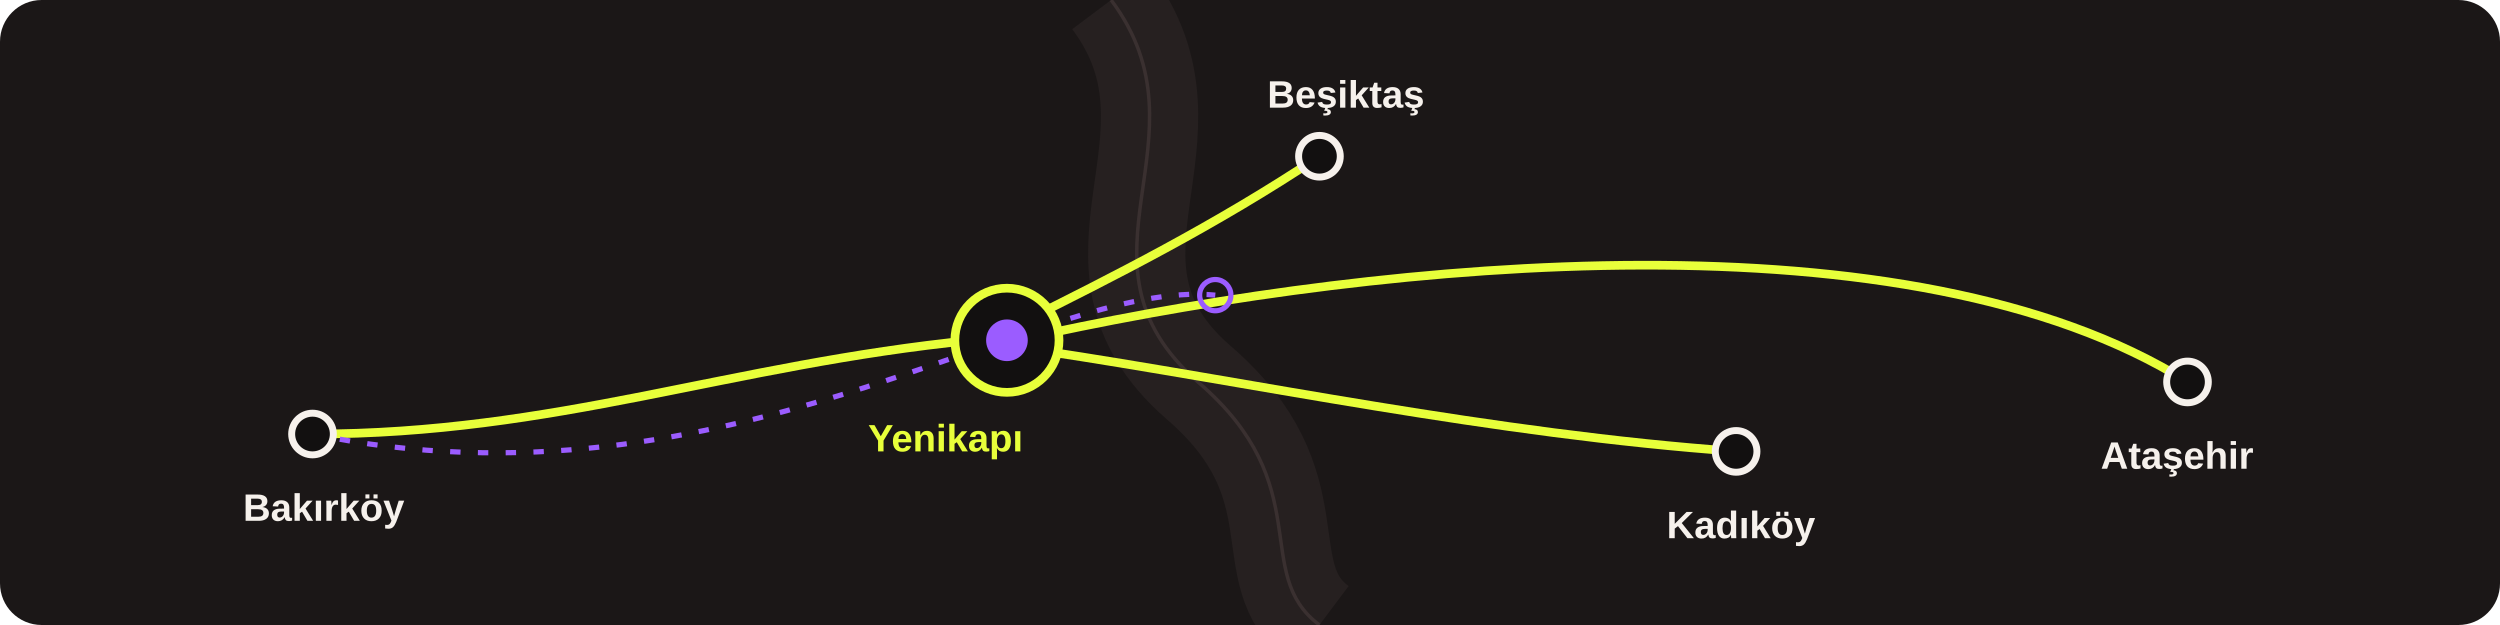
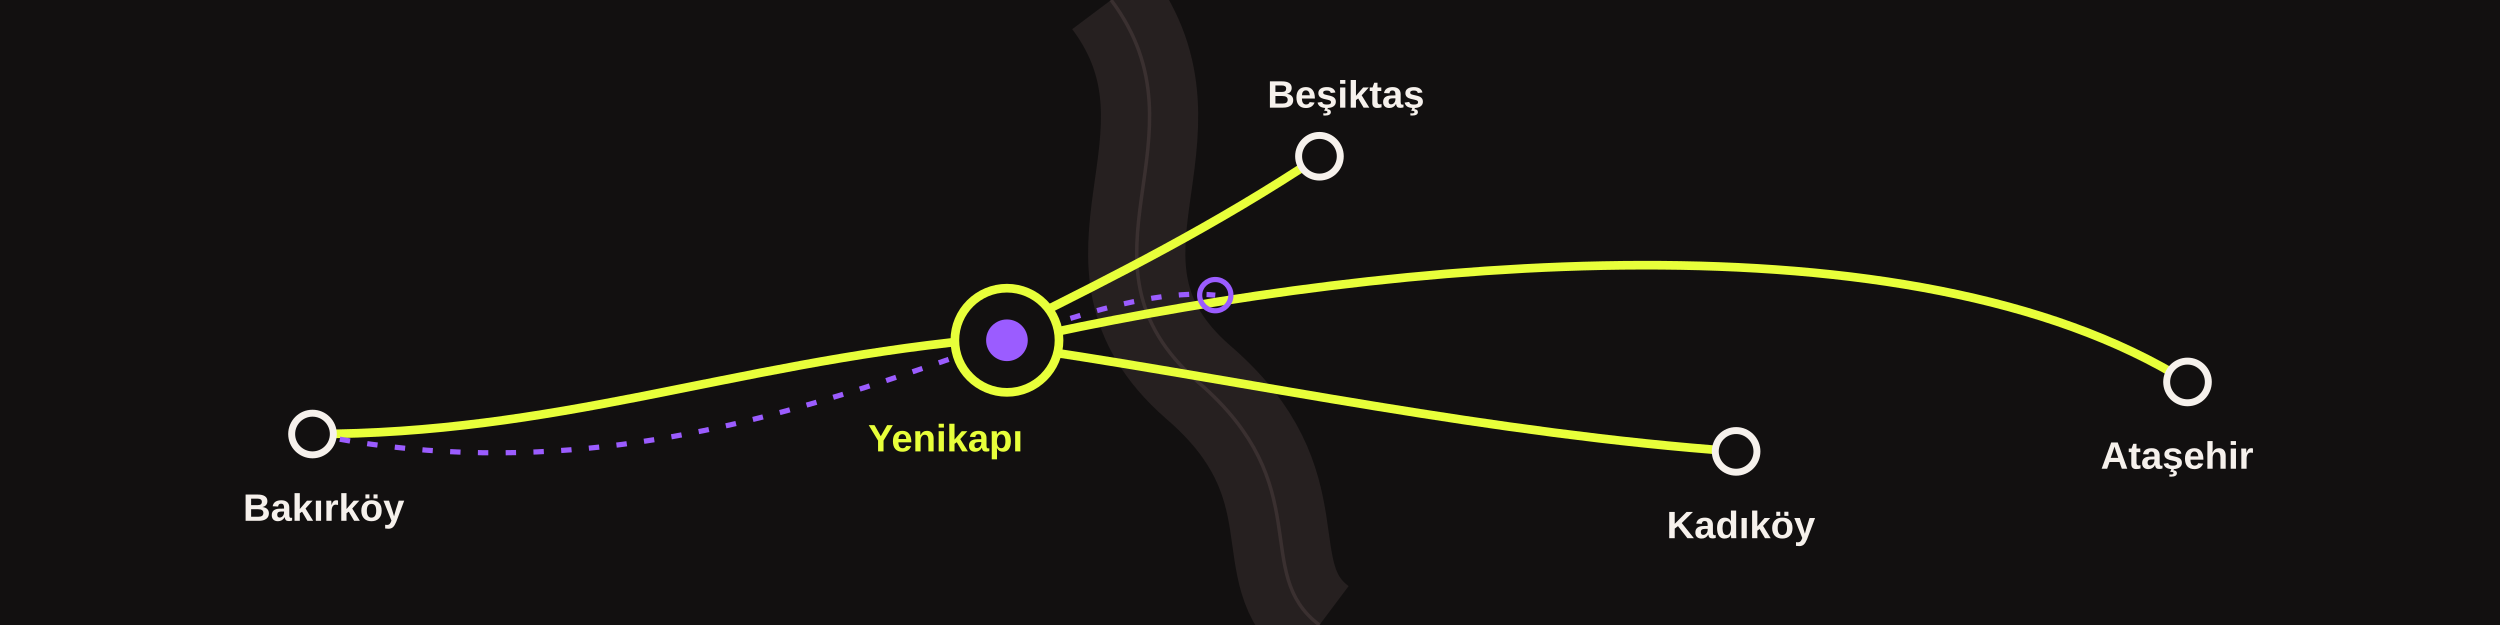
<svg xmlns="http://www.w3.org/2000/svg" viewBox="0 0 1440 360" width="1440" height="360">
-   <rect width="1440" height="360" rx="24" fill="#1b1717" />
+   <rect width="1440" height="360" fill="#121010" />
  <path d="M640 0 C700 80 610 150 690 220 C760 280 720 330 760 360" fill="none" stroke="#262020" stroke-width="56" />
  <path d="M640 0 C700 80 610 150 690 220 C760 280 720 330 760 360" fill="none" stroke="#3a3030" stroke-width="2" />
  <g fill="none" stroke-width="5" stroke-linecap="round">
    <path d="M180 250 C320 250 420 210 560 196" stroke="#e8ff3a" />
    <path d="M760 90 C700 130 640 160 588 186" stroke="#e8ff3a" />
    <path d="M1000 260 C860 250 720 220 600 202" stroke="#e8ff3a" />
    <path d="M1260 220 C1100 120 800 150 604 192" stroke="#e8ff3a" />
  </g>
  <g fill="none" stroke="#9b5cff" stroke-width="3" stroke-dasharray="6 10">
    <path d="M180 250 C420 300 600 160 700 170" />
  </g>
  <circle cx="580" cy="196" r="30" fill="#121010" stroke="#e8ff3a" stroke-width="5" />
  <circle cx="580" cy="196" r="12" fill="#9b5cff" />
  <g fill="#121010" stroke="#f6f1ec" stroke-width="4">
    <circle cx="180" cy="250" r="12" />
    <circle cx="760" cy="90" r="12" />
    <circle cx="1000" cy="260" r="12" />
    <circle cx="1260" cy="220" r="12" />
  </g>
  <circle cx="700" cy="170" r="9" fill="none" stroke="#9b5cff" stroke-width="3" />
  <g fill="#f6f1ec" font-family="Arial, sans-serif" font-size="22" font-weight="700">
    <text x="140" y="300">Bakırköy</text>
    <text x="730" y="62">Beşiktaş</text>
    <text x="960" y="310">Kadıköy</text>
    <text x="1210" y="270">Ataşehir</text>
  </g>
  <text x="500" y="260" fill="#e8ff3a" font-family="Arial, sans-serif" font-size="22" font-weight="700">Yenikapı</text>
</svg>
